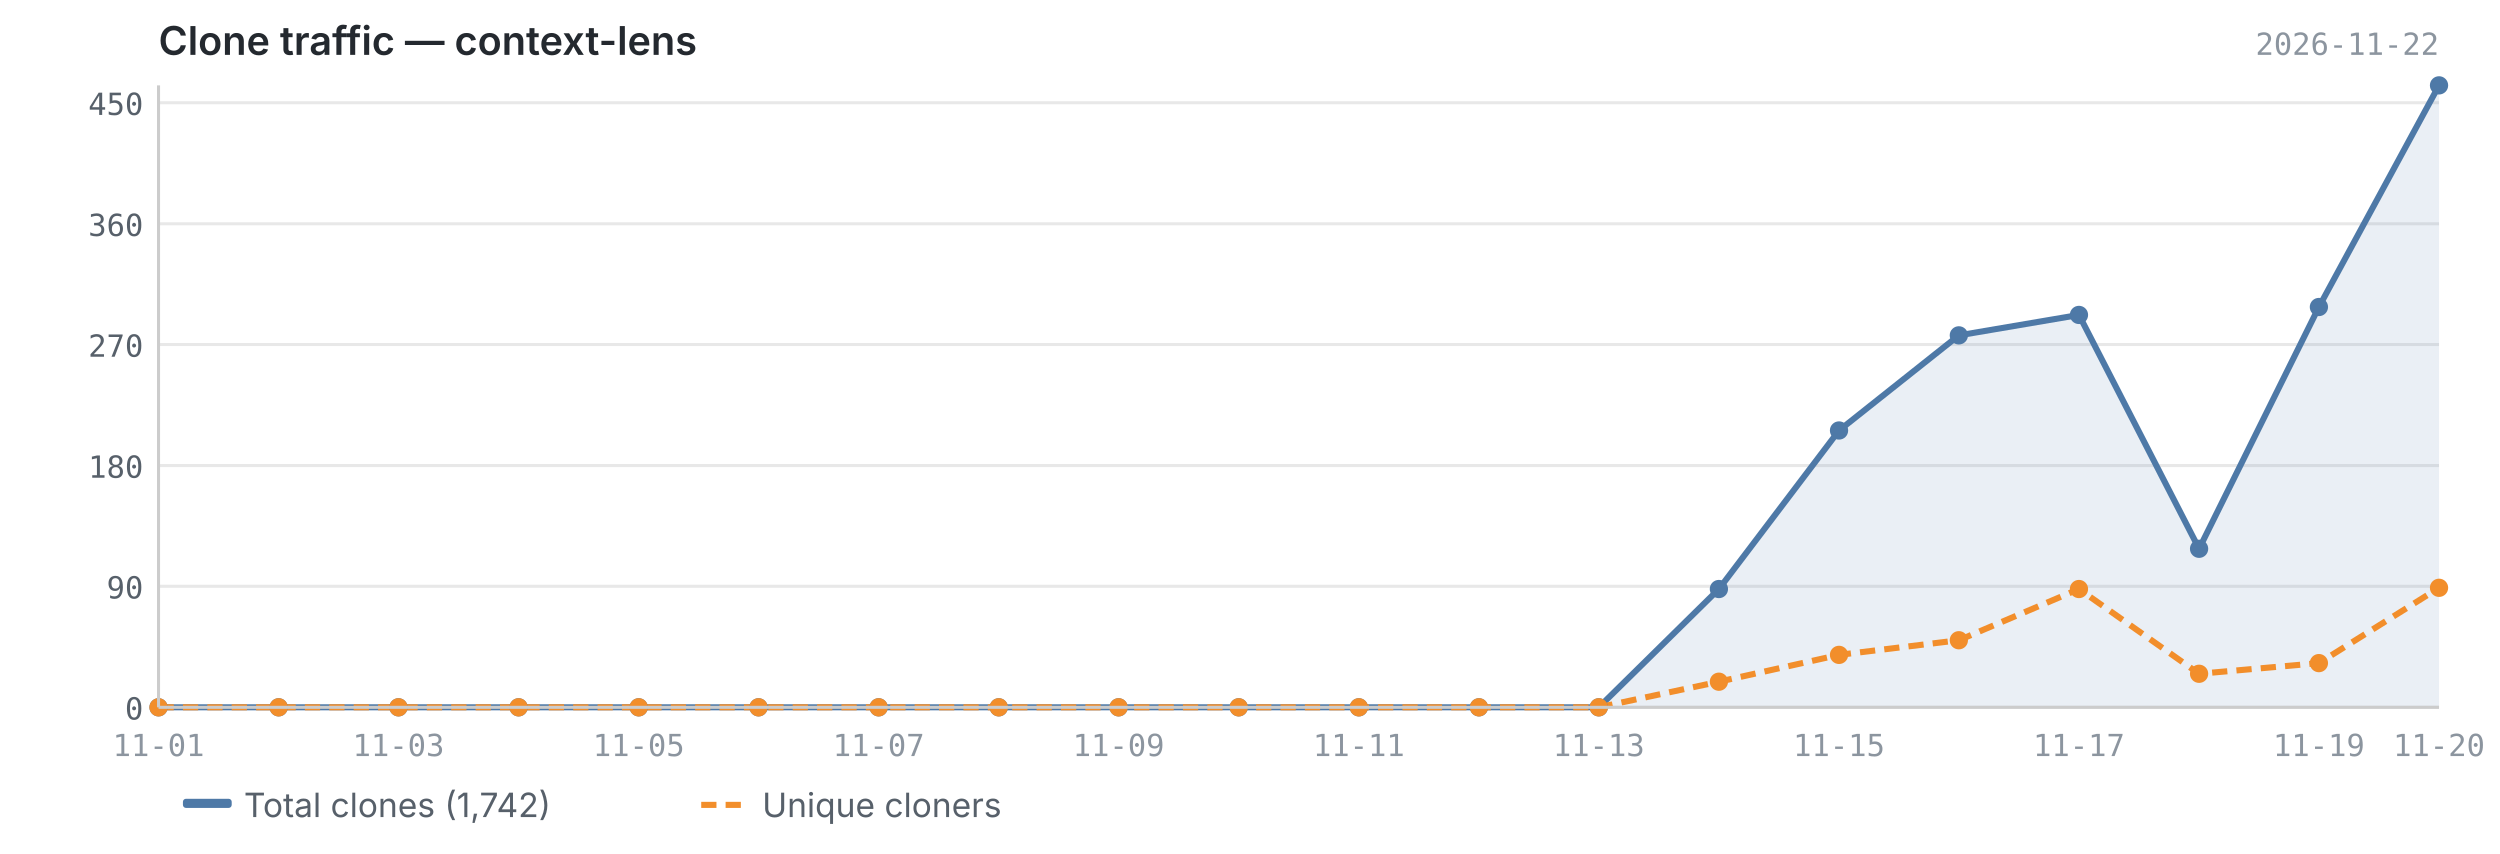
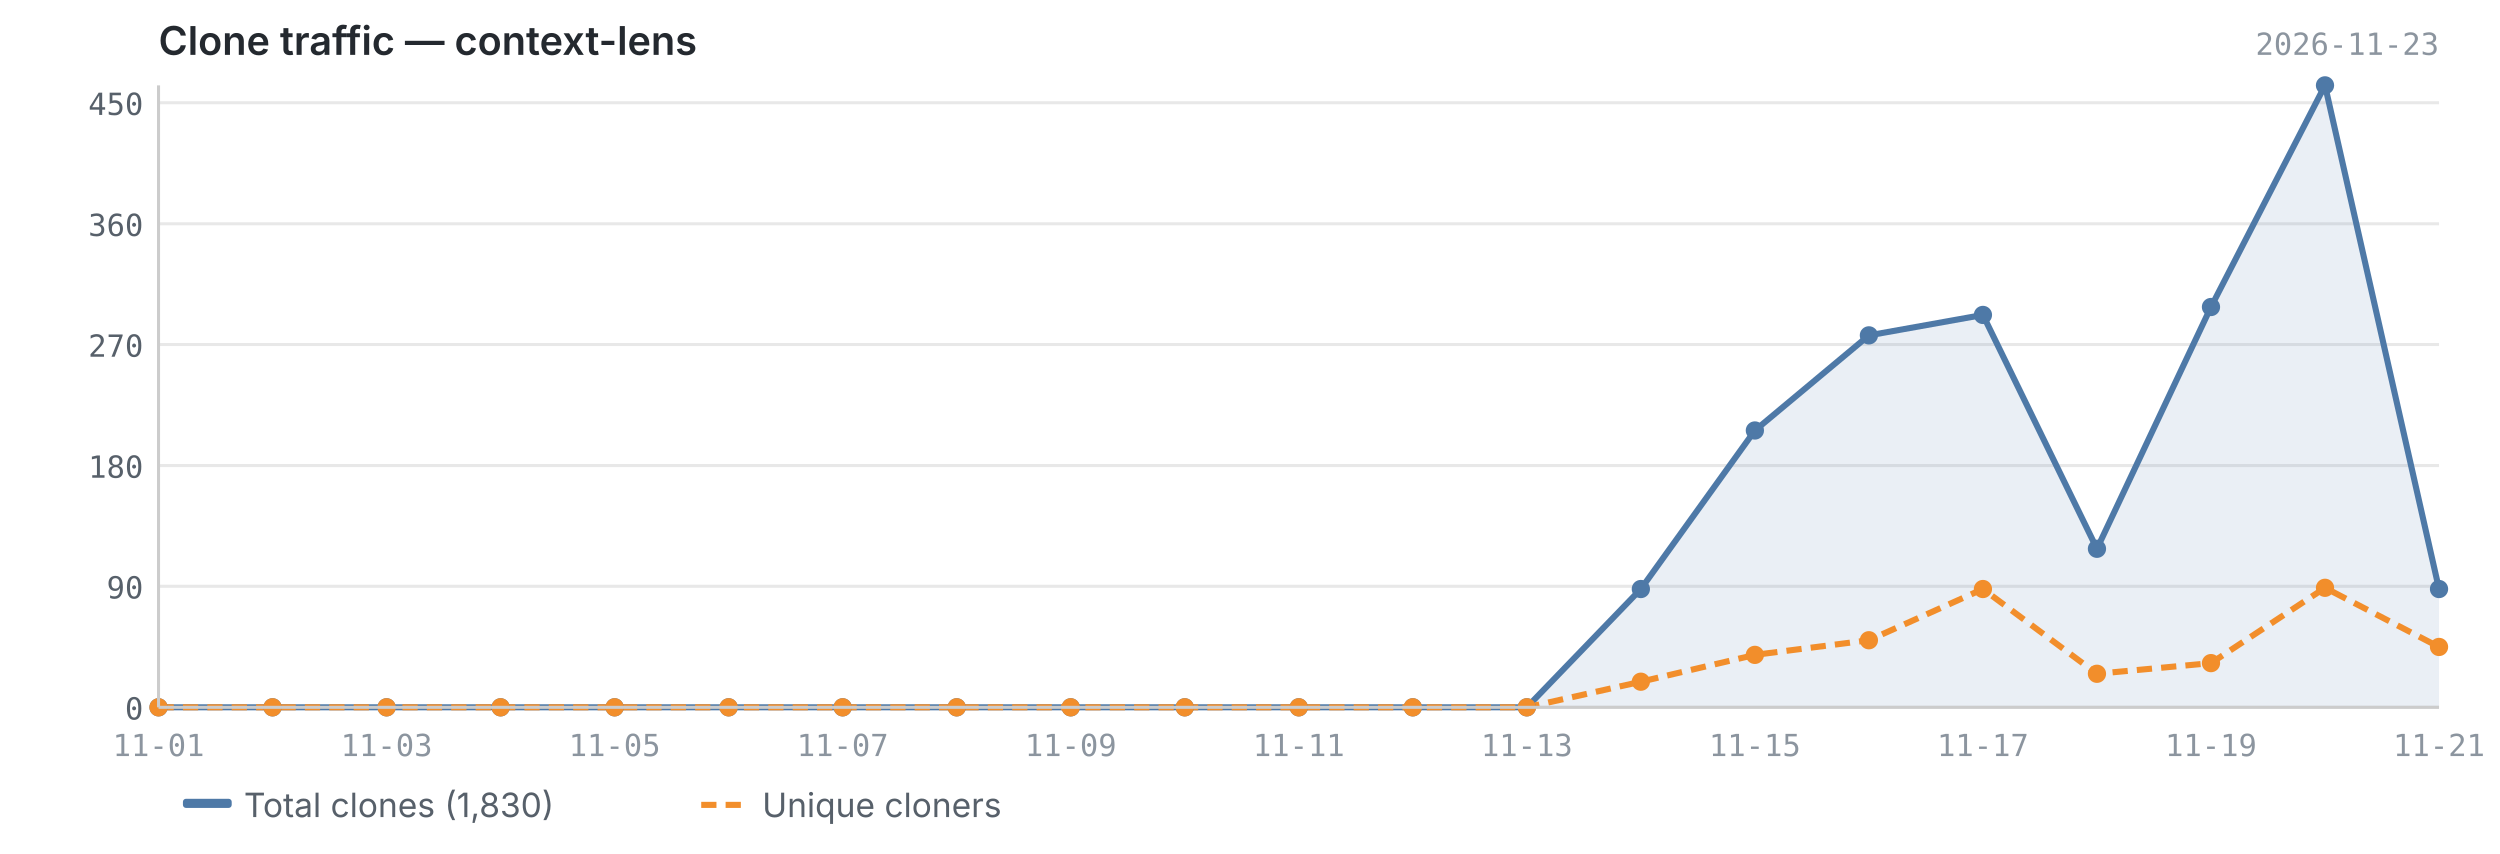
<svg xmlns="http://www.w3.org/2000/svg" viewBox="0 0 820 280" width="820" height="280">
  <text x="52" y="18" font-size="13" font-weight="600" fill="#24292f" font-family="-apple-system, BlinkMacSystemFont, 'Segoe UI', sans-serif">Clone traffic — context-lens</text>
-   <text x="800" y="18" font-size="10" fill="#8c959f" font-family="ui-monospace, SFMono-Regular, 'SF Mono', Menlo, monospace" text-anchor="end">2026-11-22</text>
+   <text x="800" y="18" font-size="10" fill="#8c959f" font-family="ui-monospace, SFMono-Regular, 'SF Mono', Menlo, monospace" text-anchor="end">2026-11-23</text>
  <line x1="52" y1="232.0" x2="800" y2="232.0" stroke="#e8e8e8" stroke-width="1" />
  <line x1="52" y1="192.3" x2="800" y2="192.3" stroke="#e8e8e8" stroke-width="1" />
  <line x1="52" y1="152.7" x2="800" y2="152.7" stroke="#e8e8e8" stroke-width="1" />
  <line x1="52" y1="113.0" x2="800" y2="113.0" stroke="#e8e8e8" stroke-width="1" />
  <line x1="52" y1="73.4" x2="800" y2="73.4" stroke="#e8e8e8" stroke-width="1" />
  <line x1="52" y1="33.7" x2="800" y2="33.7" stroke="#e8e8e8" stroke-width="1" />
  <line x1="52" y1="-5.9" x2="800" y2="-5.9" stroke="#e8e8e8" stroke-width="1" />
-   <path d="M52.0,232.0 L52.0,232.0 L91.4,232.0 L130.7,232.0 L170.1,232.0 L209.5,232.0 L248.8,232.0 L288.2,232.0 L327.6,232.0 L366.9,232.0 L406.3,232.0 L445.7,232.0 L485.1,232.0 L524.4,232.0 L563.8,193.2 L603.2,141.2 L642.5,110.0 L681.9,103.3 L721.3,180.0 L760.6,100.7 L800.0,28.0 L800.0,232.0 L52.0,232.0Z" fill="#4e79a7" opacity="0.12" />
-   <polyline points="52.0,232.0 91.4,232.0 130.7,232.0 170.1,232.0 209.5,232.0 248.8,232.0 288.2,232.0 327.6,232.0 366.9,232.0 406.3,232.0 445.7,232.0 485.1,232.0 524.4,232.0 563.8,193.2 603.2,141.2 642.5,110.0 681.9,103.3 721.3,180.0 760.6,100.7 800.0,28.0" fill="none" stroke="#4e79a7" stroke-width="2" stroke-linejoin="round" />
-   <polyline points="52.0,232.0 91.4,232.0 130.7,232.0 170.1,232.0 209.5,232.0 248.8,232.0 288.2,232.0 327.6,232.0 366.9,232.0 406.3,232.0 445.7,232.0 485.1,232.0 524.4,232.0 563.8,223.6 603.2,214.8 642.5,210.0 681.9,193.2 721.3,221.0 760.6,217.5 800.0,192.8" fill="none" stroke="#f28e2b" stroke-width="2" stroke-linejoin="round" stroke-dasharray="5,3" />
+   <path d="M52.0,232.0 L52.0,232.0 L89.4,232.0 L126.8,232.0 L164.2,232.0 L201.6,232.0 L239.0,232.0 L276.4,232.0 L313.8,232.0 L351.2,232.0 L388.6,232.0 L426.0,232.0 L463.4,232.0 L500.8,232.0 L538.2,193.2 L575.6,141.2 L613.0,110.0 L650.4,103.3 L687.8,180.0 L725.2,100.7 L762.6,28.0 L800.0,193.2 L800.0,232.0 L52.0,232.0Z" fill="#4e79a7" opacity="0.12" />
+   <polyline points="52.0,232.0 89.4,232.0 126.8,232.0 164.2,232.0 201.6,232.0 239.0,232.0 276.4,232.0 313.8,232.0 351.2,232.0 388.6,232.0 426.0,232.0 463.4,232.0 500.8,232.0 538.2,193.2 575.6,141.2 613.0,110.0 650.4,103.3 687.8,180.0 725.2,100.7 762.6,28.0 800.0,193.2" fill="none" stroke="#4e79a7" stroke-width="2" stroke-linejoin="round" />
+   <polyline points="52.0,232.0 89.4,232.0 126.8,232.0 164.2,232.0 201.6,232.0 239.0,232.0 276.4,232.0 313.8,232.0 351.2,232.0 388.6,232.0 426.0,232.0 463.4,232.0 500.8,232.0 538.2,223.6 575.6,214.8 613.0,210.0 650.4,193.2 687.8,221.0 725.2,217.5 762.6,192.8 800.0,212.2" fill="none" stroke="#f28e2b" stroke-width="2" stroke-linejoin="round" stroke-dasharray="5,3" />
  <circle cx="52.0" cy="232.0" r="3" fill="#4e79a7" />
-   <circle cx="91.4" cy="232.0" r="3" fill="#4e79a7" />
-   <circle cx="130.7" cy="232.0" r="3" fill="#4e79a7" />
-   <circle cx="170.1" cy="232.0" r="3" fill="#4e79a7" />
-   <circle cx="209.5" cy="232.0" r="3" fill="#4e79a7" />
-   <circle cx="248.8" cy="232.0" r="3" fill="#4e79a7" />
-   <circle cx="288.2" cy="232.0" r="3" fill="#4e79a7" />
-   <circle cx="327.6" cy="232.0" r="3" fill="#4e79a7" />
-   <circle cx="366.9" cy="232.0" r="3" fill="#4e79a7" />
-   <circle cx="406.3" cy="232.0" r="3" fill="#4e79a7" />
-   <circle cx="445.7" cy="232.0" r="3" fill="#4e79a7" />
-   <circle cx="485.1" cy="232.0" r="3" fill="#4e79a7" />
-   <circle cx="524.4" cy="232.0" r="3" fill="#4e79a7" />
-   <circle cx="563.8" cy="193.2" r="3" fill="#4e79a7" />
-   <circle cx="603.2" cy="141.2" r="3" fill="#4e79a7" />
-   <circle cx="642.5" cy="110.0" r="3" fill="#4e79a7" />
-   <circle cx="681.9" cy="103.3" r="3" fill="#4e79a7" />
-   <circle cx="721.3" cy="180.0" r="3" fill="#4e79a7" />
-   <circle cx="760.6" cy="100.7" r="3" fill="#4e79a7" />
-   <circle cx="800.0" cy="28.0" r="3" fill="#4e79a7" />
+   <circle cx="89.4" cy="232.0" r="3" fill="#4e79a7" />
+   <circle cx="126.8" cy="232.0" r="3" fill="#4e79a7" />
+   <circle cx="164.2" cy="232.0" r="3" fill="#4e79a7" />
+   <circle cx="201.6" cy="232.0" r="3" fill="#4e79a7" />
+   <circle cx="239.0" cy="232.0" r="3" fill="#4e79a7" />
+   <circle cx="276.4" cy="232.0" r="3" fill="#4e79a7" />
+   <circle cx="313.8" cy="232.0" r="3" fill="#4e79a7" />
+   <circle cx="351.2" cy="232.0" r="3" fill="#4e79a7" />
+   <circle cx="388.6" cy="232.0" r="3" fill="#4e79a7" />
+   <circle cx="426.0" cy="232.0" r="3" fill="#4e79a7" />
+   <circle cx="463.4" cy="232.0" r="3" fill="#4e79a7" />
+   <circle cx="500.8" cy="232.0" r="3" fill="#4e79a7" />
+   <circle cx="538.2" cy="193.2" r="3" fill="#4e79a7" />
+   <circle cx="575.6" cy="141.2" r="3" fill="#4e79a7" />
+   <circle cx="613.0" cy="110.0" r="3" fill="#4e79a7" />
+   <circle cx="650.4" cy="103.3" r="3" fill="#4e79a7" />
+   <circle cx="687.8" cy="180.0" r="3" fill="#4e79a7" />
+   <circle cx="725.2" cy="100.7" r="3" fill="#4e79a7" />
+   <circle cx="762.6" cy="28.0" r="3" fill="#4e79a7" />
+   <circle cx="800.0" cy="193.2" r="3" fill="#4e79a7" />
  <circle cx="52.0" cy="232.0" r="3" fill="#f28e2b" />
-   <circle cx="91.4" cy="232.0" r="3" fill="#f28e2b" />
-   <circle cx="130.7" cy="232.0" r="3" fill="#f28e2b" />
-   <circle cx="170.1" cy="232.0" r="3" fill="#f28e2b" />
-   <circle cx="209.5" cy="232.0" r="3" fill="#f28e2b" />
-   <circle cx="248.8" cy="232.0" r="3" fill="#f28e2b" />
-   <circle cx="288.2" cy="232.0" r="3" fill="#f28e2b" />
-   <circle cx="327.6" cy="232.0" r="3" fill="#f28e2b" />
-   <circle cx="366.9" cy="232.0" r="3" fill="#f28e2b" />
-   <circle cx="406.3" cy="232.0" r="3" fill="#f28e2b" />
-   <circle cx="445.7" cy="232.0" r="3" fill="#f28e2b" />
-   <circle cx="485.1" cy="232.0" r="3" fill="#f28e2b" />
-   <circle cx="524.4" cy="232.0" r="3" fill="#f28e2b" />
-   <circle cx="563.8" cy="223.6" r="3" fill="#f28e2b" />
-   <circle cx="603.2" cy="214.8" r="3" fill="#f28e2b" />
-   <circle cx="642.5" cy="210.0" r="3" fill="#f28e2b" />
-   <circle cx="681.9" cy="193.2" r="3" fill="#f28e2b" />
-   <circle cx="721.3" cy="221.0" r="3" fill="#f28e2b" />
-   <circle cx="760.6" cy="217.5" r="3" fill="#f28e2b" />
-   <circle cx="800.0" cy="192.8" r="3" fill="#f28e2b" />
+   <circle cx="89.4" cy="232.0" r="3" fill="#f28e2b" />
+   <circle cx="126.8" cy="232.0" r="3" fill="#f28e2b" />
+   <circle cx="164.2" cy="232.0" r="3" fill="#f28e2b" />
+   <circle cx="201.6" cy="232.0" r="3" fill="#f28e2b" />
+   <circle cx="239.0" cy="232.0" r="3" fill="#f28e2b" />
+   <circle cx="276.4" cy="232.0" r="3" fill="#f28e2b" />
+   <circle cx="313.8" cy="232.0" r="3" fill="#f28e2b" />
+   <circle cx="351.2" cy="232.0" r="3" fill="#f28e2b" />
+   <circle cx="388.6" cy="232.0" r="3" fill="#f28e2b" />
+   <circle cx="426.0" cy="232.0" r="3" fill="#f28e2b" />
+   <circle cx="463.4" cy="232.0" r="3" fill="#f28e2b" />
+   <circle cx="500.8" cy="232.0" r="3" fill="#f28e2b" />
+   <circle cx="538.2" cy="223.6" r="3" fill="#f28e2b" />
+   <circle cx="575.6" cy="214.8" r="3" fill="#f28e2b" />
+   <circle cx="613.0" cy="210.0" r="3" fill="#f28e2b" />
+   <circle cx="650.4" cy="193.2" r="3" fill="#f28e2b" />
+   <circle cx="687.8" cy="221.0" r="3" fill="#f28e2b" />
+   <circle cx="725.2" cy="217.5" r="3" fill="#f28e2b" />
+   <circle cx="762.6" cy="192.8" r="3" fill="#f28e2b" />
+   <circle cx="800.0" cy="212.2" r="3" fill="#f28e2b" />
  <line x1="52" y1="28" x2="52" y2="232" stroke="#cccccc" stroke-width="1" />
  <line x1="52" y1="232" x2="800" y2="232" stroke="#cccccc" stroke-width="1" />
  <text x="47" y="236.0" text-anchor="end" font-size="10" fill="#57606a" font-family="ui-monospace, SFMono-Regular, 'SF Mono', Menlo, monospace">0</text>
  <text x="47" y="196.3" text-anchor="end" font-size="10" fill="#57606a" font-family="ui-monospace, SFMono-Regular, 'SF Mono', Menlo, monospace">90</text>
  <text x="47" y="156.7" text-anchor="end" font-size="10" fill="#57606a" font-family="ui-monospace, SFMono-Regular, 'SF Mono', Menlo, monospace">180</text>
  <text x="47" y="117.0" text-anchor="end" font-size="10" fill="#57606a" font-family="ui-monospace, SFMono-Regular, 'SF Mono', Menlo, monospace">270</text>
  <text x="47" y="77.4" text-anchor="end" font-size="10" fill="#57606a" font-family="ui-monospace, SFMono-Regular, 'SF Mono', Menlo, monospace">360</text>
  <text x="47" y="37.7" text-anchor="end" font-size="10" fill="#57606a" font-family="ui-monospace, SFMono-Regular, 'SF Mono', Menlo, monospace">450</text>
  <text x="47" y="-1.9" text-anchor="end" font-size="10" fill="#57606a" font-family="ui-monospace, SFMono-Regular, 'SF Mono', Menlo, monospace">540</text>
  <text x="52.0" y="248" text-anchor="middle" font-size="10" fill="#8c959f" font-family="ui-monospace, SFMono-Regular, 'SF Mono', Menlo, monospace">11-01</text>
-   <text x="130.7" y="248" text-anchor="middle" font-size="10" fill="#8c959f" font-family="ui-monospace, SFMono-Regular, 'SF Mono', Menlo, monospace">11-03</text>
-   <text x="209.5" y="248" text-anchor="middle" font-size="10" fill="#8c959f" font-family="ui-monospace, SFMono-Regular, 'SF Mono', Menlo, monospace">11-05</text>
-   <text x="288.2" y="248" text-anchor="middle" font-size="10" fill="#8c959f" font-family="ui-monospace, SFMono-Regular, 'SF Mono', Menlo, monospace">11-07</text>
-   <text x="366.9" y="248" text-anchor="middle" font-size="10" fill="#8c959f" font-family="ui-monospace, SFMono-Regular, 'SF Mono', Menlo, monospace">11-09</text>
-   <text x="445.7" y="248" text-anchor="middle" font-size="10" fill="#8c959f" font-family="ui-monospace, SFMono-Regular, 'SF Mono', Menlo, monospace">11-11</text>
-   <text x="524.4" y="248" text-anchor="middle" font-size="10" fill="#8c959f" font-family="ui-monospace, SFMono-Regular, 'SF Mono', Menlo, monospace">11-13</text>
-   <text x="603.2" y="248" text-anchor="middle" font-size="10" fill="#8c959f" font-family="ui-monospace, SFMono-Regular, 'SF Mono', Menlo, monospace">11-15</text>
-   <text x="681.9" y="248" text-anchor="middle" font-size="10" fill="#8c959f" font-family="ui-monospace, SFMono-Regular, 'SF Mono', Menlo, monospace">11-17</text>
-   <text x="760.6" y="248" text-anchor="middle" font-size="10" fill="#8c959f" font-family="ui-monospace, SFMono-Regular, 'SF Mono', Menlo, monospace">11-19</text>
-   <text x="800.0" y="248" text-anchor="middle" font-size="10" fill="#8c959f" font-family="ui-monospace, SFMono-Regular, 'SF Mono', Menlo, monospace">11-20</text>
+   <text x="126.8" y="248" text-anchor="middle" font-size="10" fill="#8c959f" font-family="ui-monospace, SFMono-Regular, 'SF Mono', Menlo, monospace">11-03</text>
+   <text x="201.6" y="248" text-anchor="middle" font-size="10" fill="#8c959f" font-family="ui-monospace, SFMono-Regular, 'SF Mono', Menlo, monospace">11-05</text>
+   <text x="276.4" y="248" text-anchor="middle" font-size="10" fill="#8c959f" font-family="ui-monospace, SFMono-Regular, 'SF Mono', Menlo, monospace">11-07</text>
+   <text x="351.2" y="248" text-anchor="middle" font-size="10" fill="#8c959f" font-family="ui-monospace, SFMono-Regular, 'SF Mono', Menlo, monospace">11-09</text>
+   <text x="426.0" y="248" text-anchor="middle" font-size="10" fill="#8c959f" font-family="ui-monospace, SFMono-Regular, 'SF Mono', Menlo, monospace">11-11</text>
+   <text x="500.8" y="248" text-anchor="middle" font-size="10" fill="#8c959f" font-family="ui-monospace, SFMono-Regular, 'SF Mono', Menlo, monospace">11-13</text>
+   <text x="575.6" y="248" text-anchor="middle" font-size="10" fill="#8c959f" font-family="ui-monospace, SFMono-Regular, 'SF Mono', Menlo, monospace">11-15</text>
+   <text x="650.4" y="248" text-anchor="middle" font-size="10" fill="#8c959f" font-family="ui-monospace, SFMono-Regular, 'SF Mono', Menlo, monospace">11-17</text>
+   <text x="725.2" y="248" text-anchor="middle" font-size="10" fill="#8c959f" font-family="ui-monospace, SFMono-Regular, 'SF Mono', Menlo, monospace">11-19</text>
+   <text x="800.0" y="248" text-anchor="middle" font-size="10" fill="#8c959f" font-family="ui-monospace, SFMono-Regular, 'SF Mono', Menlo, monospace">11-21</text>
  <rect x="60" y="262" width="16" height="3" fill="#4e79a7" rx="1" />
-   <text x="80" y="268" font-size="11" fill="#57606a" font-family="-apple-system, BlinkMacSystemFont, 'Segoe UI', sans-serif">Total clones (1,742)</text>
+   <text x="80" y="268" font-size="11" fill="#57606a" font-family="-apple-system, BlinkMacSystemFont, 'Segoe UI', sans-serif">Total clones (1,830)</text>
  <line x1="230" y1="264" x2="246" y2="264" stroke="#f28e2b" stroke-width="2" stroke-dasharray="5,3" />
  <text x="250" y="268" font-size="11" fill="#57606a" font-family="-apple-system, BlinkMacSystemFont, 'Segoe UI', sans-serif">Unique cloners</text>
</svg>
